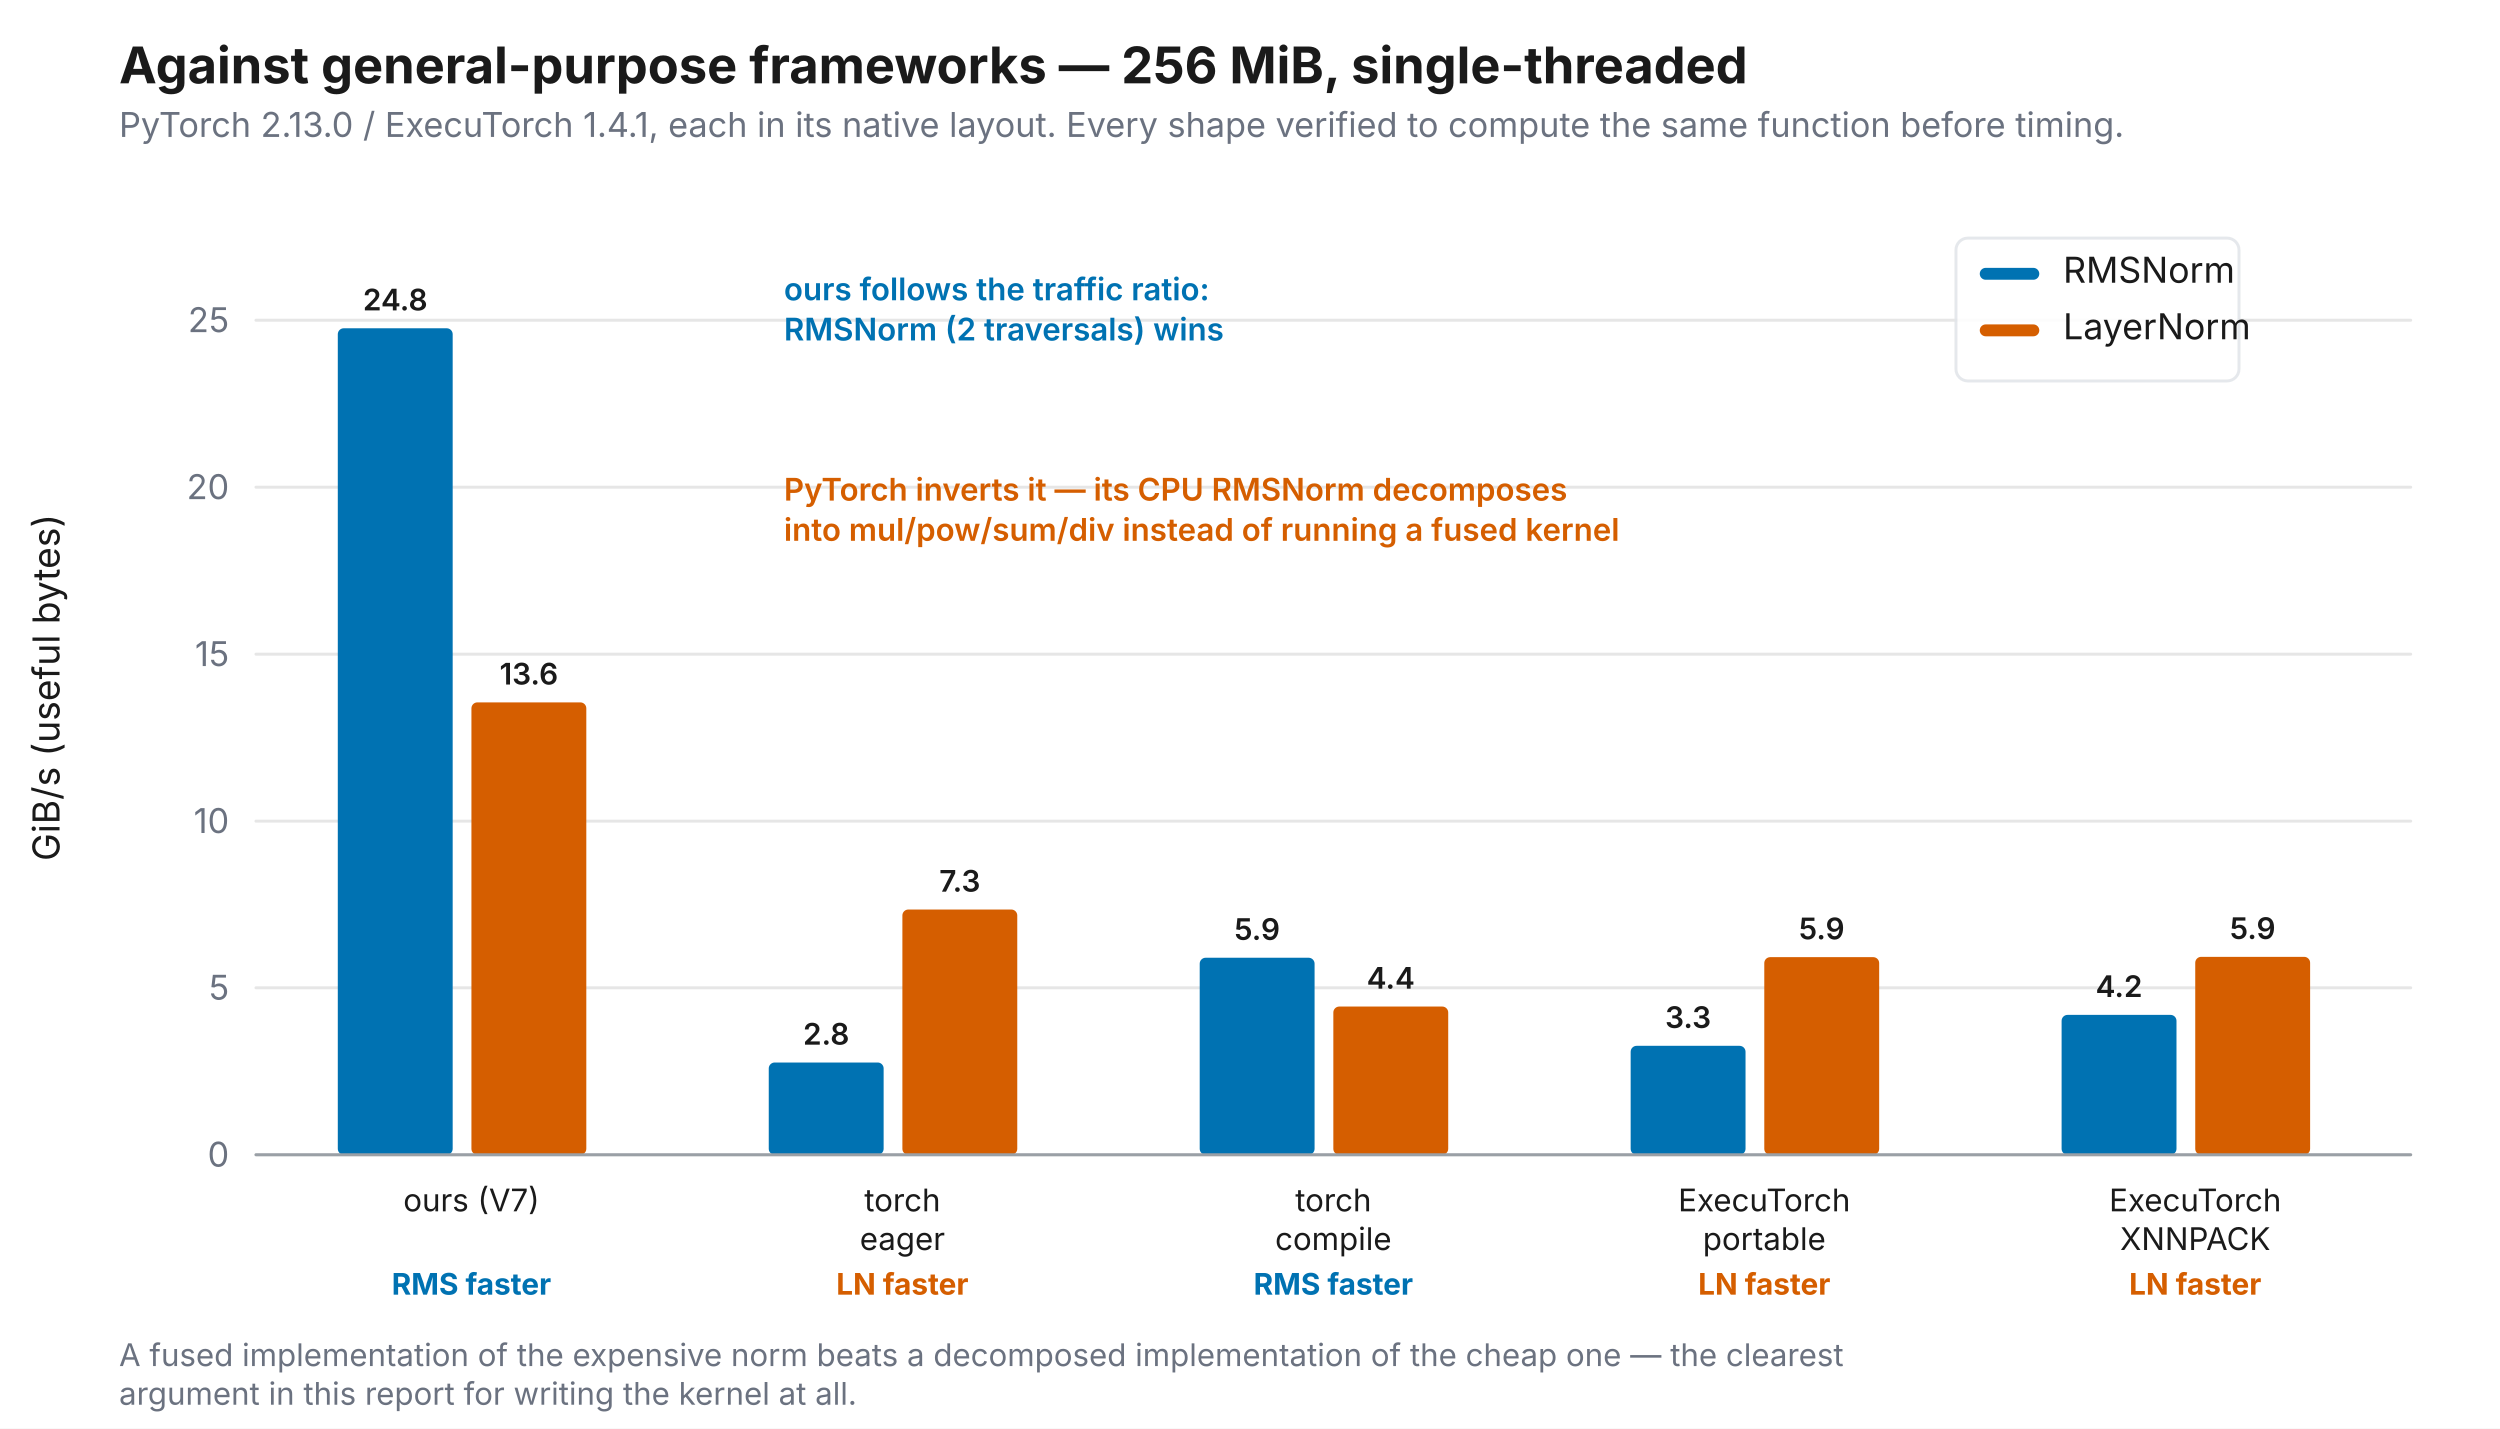
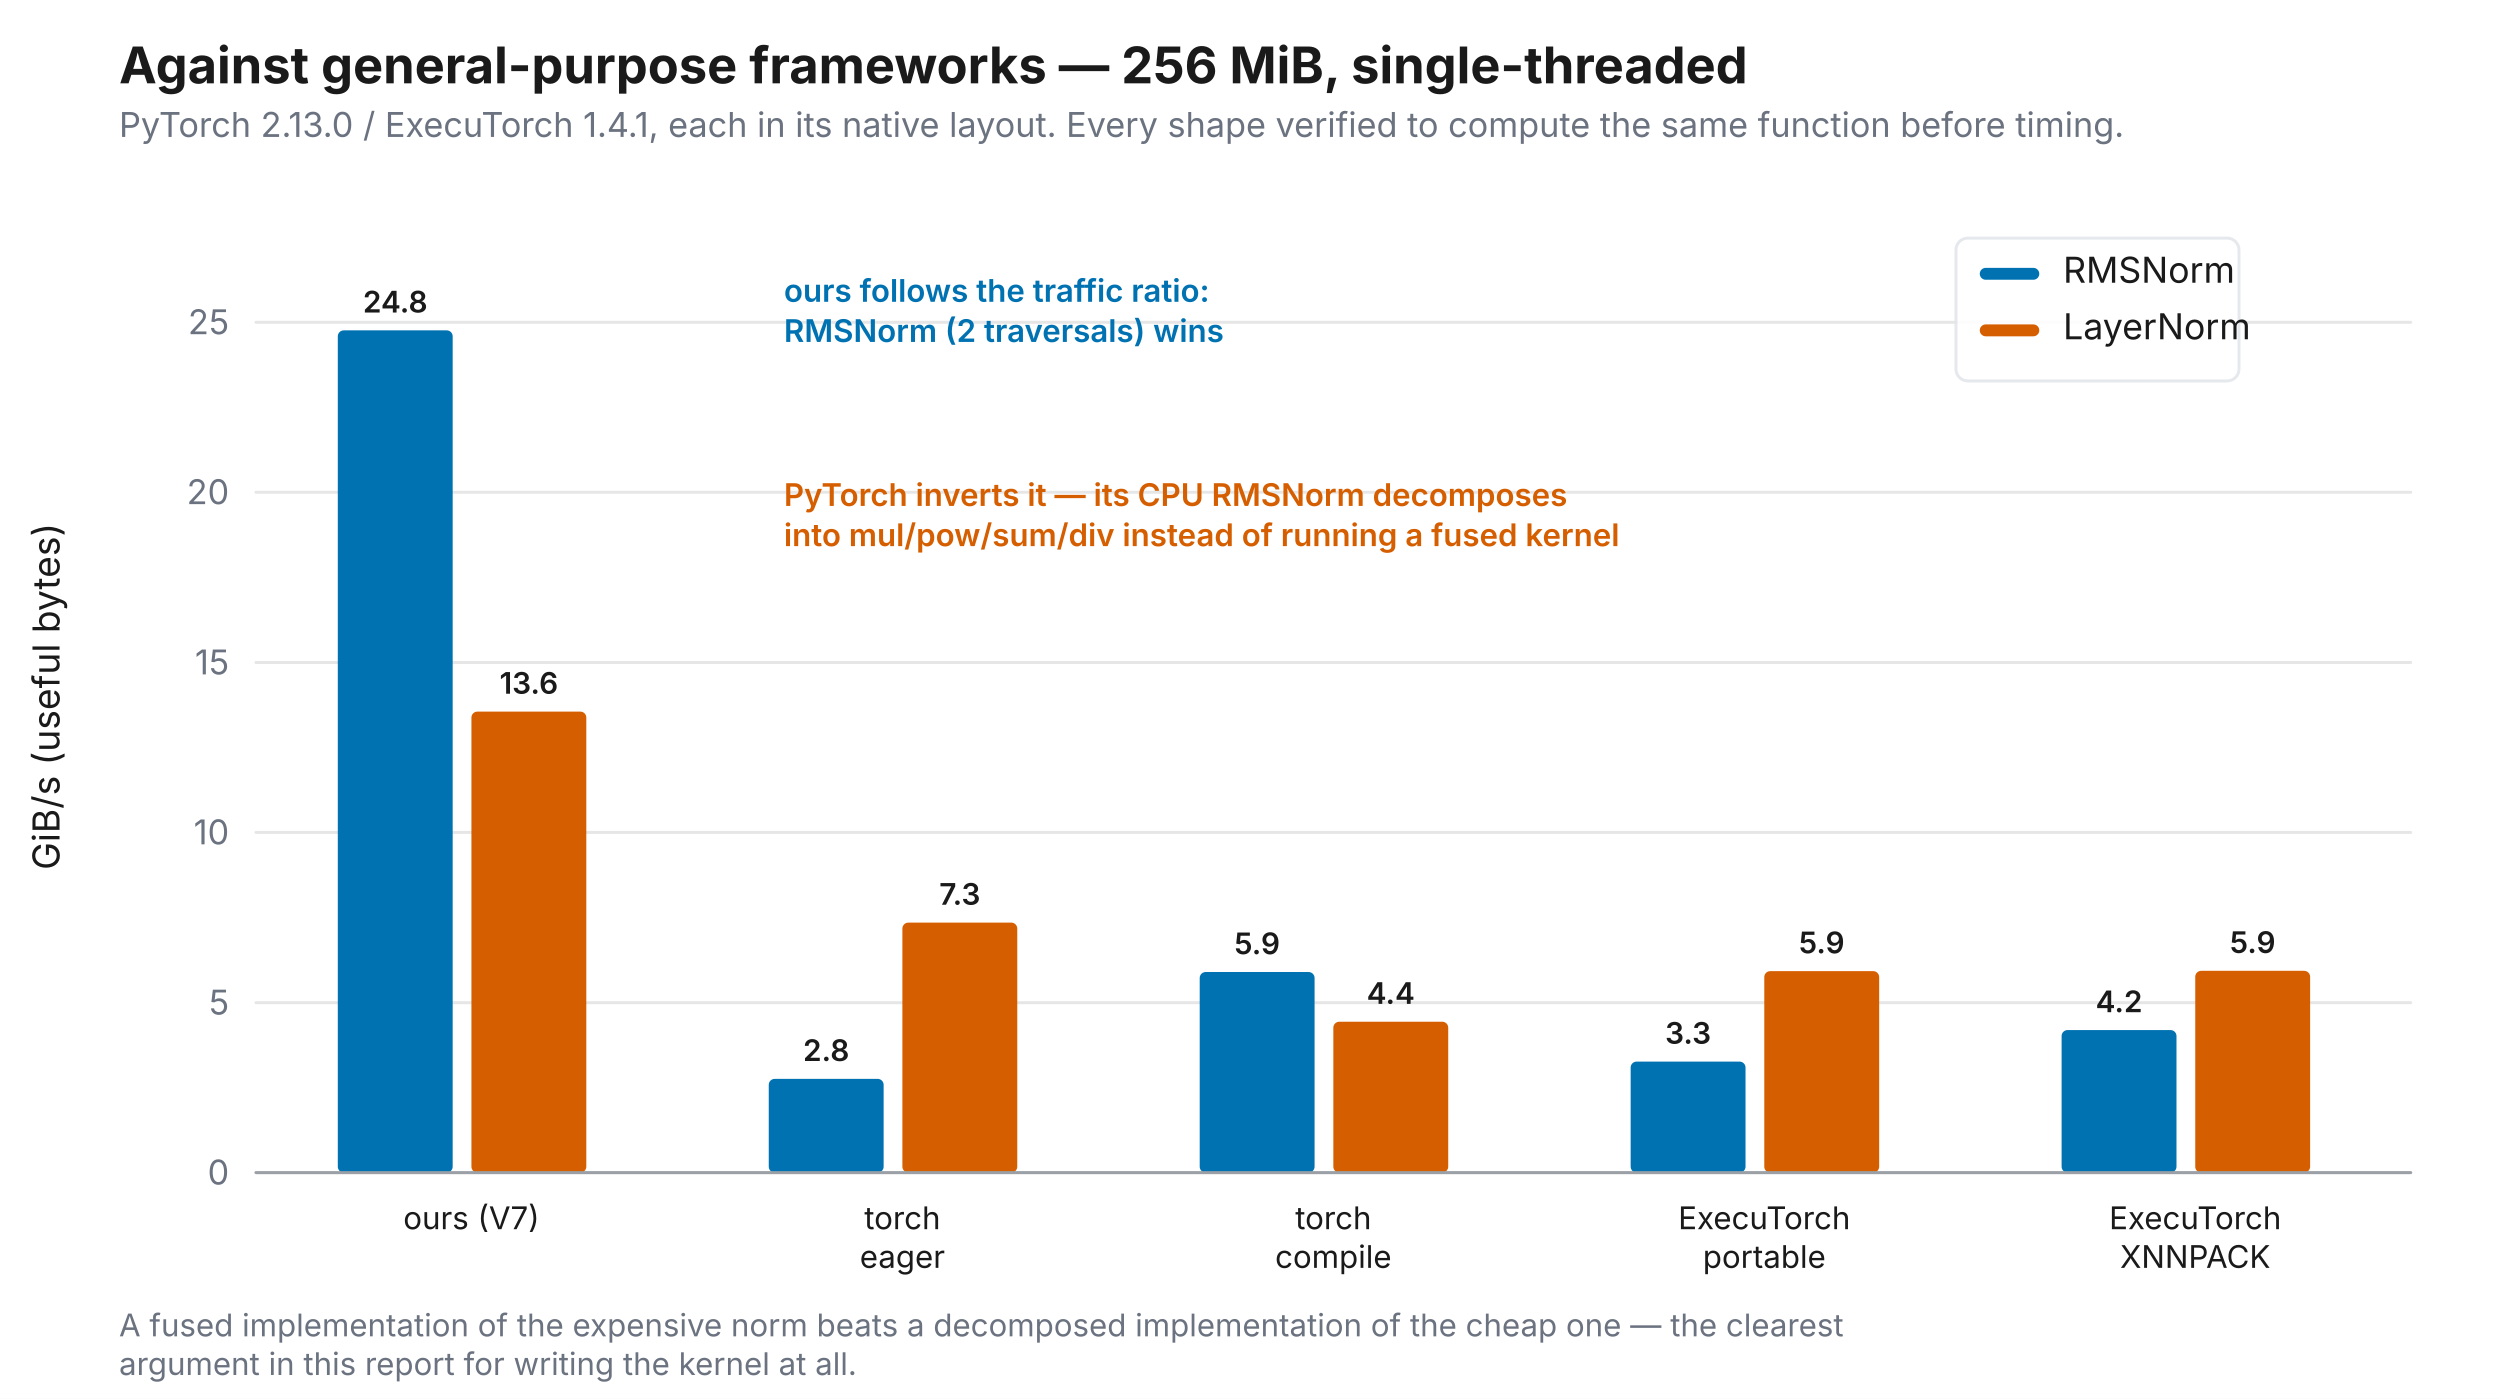
- <svg xmlns="http://www.w3.org/2000/svg" width="840" height="480" viewBox="0 0 840 480">
-   <rect width="840" height="480" fill="white" />
-   <line x1="86.0" y1="388.0" x2="810.0" y2="388.0" stroke="#e6e6e6" stroke-width="1.0" stroke-linecap="round" />
-   <text x="77.0" y="392.0" font-family="Inter,Helvetica Neue,Helvetica,Arial,sans-serif" font-size="11.5" text-anchor="end" fill="#6b7280" font-weight="400">0</text>
-   <line x1="86.0" y1="331.9" x2="810.0" y2="331.9" stroke="#e6e6e6" stroke-width="1.0" stroke-linecap="round" />
-   <text x="77.0" y="335.9" font-family="Inter,Helvetica Neue,Helvetica,Arial,sans-serif" font-size="11.5" text-anchor="end" fill="#6b7280" font-weight="400">5</text>
-   <line x1="86.0" y1="275.9" x2="810.0" y2="275.9" stroke="#e6e6e6" stroke-width="1.0" stroke-linecap="round" />
-   <text x="77.0" y="279.9" font-family="Inter,Helvetica Neue,Helvetica,Arial,sans-serif" font-size="11.5" text-anchor="end" fill="#6b7280" font-weight="400">10</text>
-   <line x1="86.0" y1="219.8" x2="810.0" y2="219.8" stroke="#e6e6e6" stroke-width="1.0" stroke-linecap="round" />
-   <text x="77.0" y="223.8" font-family="Inter,Helvetica Neue,Helvetica,Arial,sans-serif" font-size="11.5" text-anchor="end" fill="#6b7280" font-weight="400">15</text>
-   <line x1="86.0" y1="163.7" x2="810.0" y2="163.7" stroke="#e6e6e6" stroke-width="1.0" stroke-linecap="round" />
-   <text x="77.0" y="167.7" font-family="Inter,Helvetica Neue,Helvetica,Arial,sans-serif" font-size="11.5" text-anchor="end" fill="#6b7280" font-weight="400">20</text>
-   <line x1="86.0" y1="107.6" x2="810.0" y2="107.6" stroke="#e6e6e6" stroke-width="1.0" stroke-linecap="round" />
-   <text x="77.0" y="111.6" font-family="Inter,Helvetica Neue,Helvetica,Arial,sans-serif" font-size="11.5" text-anchor="end" fill="#6b7280" font-weight="400">25</text>
-   <rect x="113.5" y="110.3" width="38.6" height="277.7" rx="2" fill="#0072B2" opacity="1.0" />
-   <text x="132.8" y="104.3" font-family="Inter,Helvetica Neue,Helvetica,Arial,sans-serif" font-size="10" text-anchor="middle" fill="#1a1a1a" font-weight="600">24.8</text>
-   <rect x="158.4" y="236.0" width="38.6" height="152.0" rx="2" fill="#D55E00" opacity="1.0" />
-   <text x="177.7" y="230.0" font-family="Inter,Helvetica Neue,Helvetica,Arial,sans-serif" font-size="10" text-anchor="middle" fill="#1a1a1a" font-weight="600">13.6</text>
-   <rect x="258.3" y="357.0" width="38.6" height="31.0" rx="2" fill="#0072B2" opacity="1.0" />
-   <text x="277.6" y="351.0" font-family="Inter,Helvetica Neue,Helvetica,Arial,sans-serif" font-size="10" text-anchor="middle" fill="#1a1a1a" font-weight="600">2.8</text>
-   <rect x="303.2" y="305.6" width="38.6" height="82.4" rx="2" fill="#D55E00" opacity="1.0" />
-   <text x="322.5" y="299.6" font-family="Inter,Helvetica Neue,Helvetica,Arial,sans-serif" font-size="10" text-anchor="middle" fill="#1a1a1a" font-weight="600">7.3</text>
-   <rect x="403.1" y="321.8" width="38.6" height="66.2" rx="2" fill="#0072B2" opacity="1.0" />
-   <text x="422.4" y="315.8" font-family="Inter,Helvetica Neue,Helvetica,Arial,sans-serif" font-size="10" text-anchor="middle" fill="#1a1a1a" font-weight="600">5.9</text>
-   <rect x="448.0" y="338.2" width="38.6" height="49.8" rx="2" fill="#D55E00" opacity="1.0" />
-   <text x="467.3" y="332.2" font-family="Inter,Helvetica Neue,Helvetica,Arial,sans-serif" font-size="10" text-anchor="middle" fill="#1a1a1a" font-weight="600">4.4</text>
-   <rect x="547.9" y="351.4" width="38.6" height="36.6" rx="2" fill="#0072B2" opacity="1.0" />
-   <text x="567.2" y="345.4" font-family="Inter,Helvetica Neue,Helvetica,Arial,sans-serif" font-size="10" text-anchor="middle" fill="#1a1a1a" font-weight="600">3.3</text>
-   <rect x="592.8" y="321.6" width="38.6" height="66.4" rx="2" fill="#D55E00" opacity="1.0" />
-   <text x="612.1" y="315.6" font-family="Inter,Helvetica Neue,Helvetica,Arial,sans-serif" font-size="10" text-anchor="middle" fill="#1a1a1a" font-weight="600">5.9</text>
-   <rect x="692.7" y="341.0" width="38.6" height="47.0" rx="2" fill="#0072B2" opacity="1.0" />
-   <text x="712.0" y="335.0" font-family="Inter,Helvetica Neue,Helvetica,Arial,sans-serif" font-size="10" text-anchor="middle" fill="#1a1a1a" font-weight="600">4.2</text>
-   <rect x="737.6" y="321.5" width="38.6" height="66.5" rx="2" fill="#D55E00" opacity="1.0" />
-   <text x="756.9" y="315.5" font-family="Inter,Helvetica Neue,Helvetica,Arial,sans-serif" font-size="10" text-anchor="middle" fill="#1a1a1a" font-weight="600">5.9</text>
+ <svg xmlns="http://www.w3.org/2000/svg" width="840" height="470" viewBox="0 0 840 470">
+   <rect width="840" height="470" fill="white" />
+   <line x1="86.0" y1="394.0" x2="810.0" y2="394.0" stroke="#e6e6e6" stroke-width="1.0" stroke-linecap="round" />
+   <text x="77.0" y="398.0" font-family="Inter,Helvetica Neue,Helvetica,Arial,sans-serif" font-size="11.5" text-anchor="end" fill="#6b7280" font-weight="400">0</text>
+   <line x1="86.0" y1="336.9" x2="810.0" y2="336.9" stroke="#e6e6e6" stroke-width="1.0" stroke-linecap="round" />
+   <text x="77.0" y="340.9" font-family="Inter,Helvetica Neue,Helvetica,Arial,sans-serif" font-size="11.5" text-anchor="end" fill="#6b7280" font-weight="400">5</text>
+   <line x1="86.0" y1="279.7" x2="810.0" y2="279.7" stroke="#e6e6e6" stroke-width="1.0" stroke-linecap="round" />
+   <text x="77.0" y="283.7" font-family="Inter,Helvetica Neue,Helvetica,Arial,sans-serif" font-size="11.5" text-anchor="end" fill="#6b7280" font-weight="400">10</text>
+   <line x1="86.0" y1="222.6" x2="810.0" y2="222.6" stroke="#e6e6e6" stroke-width="1.0" stroke-linecap="round" />
+   <text x="77.0" y="226.6" font-family="Inter,Helvetica Neue,Helvetica,Arial,sans-serif" font-size="11.5" text-anchor="end" fill="#6b7280" font-weight="400">15</text>
+   <line x1="86.0" y1="165.4" x2="810.0" y2="165.4" stroke="#e6e6e6" stroke-width="1.0" stroke-linecap="round" />
+   <text x="77.0" y="169.4" font-family="Inter,Helvetica Neue,Helvetica,Arial,sans-serif" font-size="11.5" text-anchor="end" fill="#6b7280" font-weight="400">20</text>
+   <line x1="86.0" y1="108.3" x2="810.0" y2="108.3" stroke="#e6e6e6" stroke-width="1.0" stroke-linecap="round" />
+   <text x="77.0" y="112.3" font-family="Inter,Helvetica Neue,Helvetica,Arial,sans-serif" font-size="11.5" text-anchor="end" fill="#6b7280" font-weight="400">25</text>
+   <rect x="113.5" y="111.0" width="38.6" height="283.0" rx="2" fill="#0072B2" opacity="1.0" />
+   <text x="132.8" y="105.0" font-family="Inter,Helvetica Neue,Helvetica,Arial,sans-serif" font-size="10" text-anchor="middle" fill="#1a1a1a" font-weight="600">24.8</text>
+   <rect x="158.4" y="239.1" width="38.6" height="154.9" rx="2" fill="#D55E00" opacity="1.0" />
+   <text x="177.7" y="233.1" font-family="Inter,Helvetica Neue,Helvetica,Arial,sans-serif" font-size="10" text-anchor="middle" fill="#1a1a1a" font-weight="600">13.6</text>
+   <rect x="258.3" y="362.5" width="38.6" height="31.5" rx="2" fill="#0072B2" opacity="1.0" />
+   <text x="277.6" y="356.5" font-family="Inter,Helvetica Neue,Helvetica,Arial,sans-serif" font-size="10" text-anchor="middle" fill="#1a1a1a" font-weight="600">2.8</text>
+   <rect x="303.2" y="310.0" width="38.6" height="84.0" rx="2" fill="#D55E00" opacity="1.0" />
+   <text x="322.5" y="304.0" font-family="Inter,Helvetica Neue,Helvetica,Arial,sans-serif" font-size="10" text-anchor="middle" fill="#1a1a1a" font-weight="600">7.3</text>
+   <rect x="403.1" y="326.6" width="38.6" height="67.4" rx="2" fill="#0072B2" opacity="1.0" />
+   <text x="422.4" y="320.6" font-family="Inter,Helvetica Neue,Helvetica,Arial,sans-serif" font-size="10" text-anchor="middle" fill="#1a1a1a" font-weight="600">5.9</text>
+   <rect x="448.0" y="343.3" width="38.6" height="50.7" rx="2" fill="#D55E00" opacity="1.0" />
+   <text x="467.3" y="337.3" font-family="Inter,Helvetica Neue,Helvetica,Arial,sans-serif" font-size="10" text-anchor="middle" fill="#1a1a1a" font-weight="600">4.4</text>
+   <rect x="547.9" y="356.7" width="38.6" height="37.3" rx="2" fill="#0072B2" opacity="1.0" />
+   <text x="567.2" y="350.7" font-family="Inter,Helvetica Neue,Helvetica,Arial,sans-serif" font-size="10" text-anchor="middle" fill="#1a1a1a" font-weight="600">3.3</text>
+   <rect x="592.8" y="326.3" width="38.6" height="67.7" rx="2" fill="#D55E00" opacity="1.0" />
+   <text x="612.1" y="320.3" font-family="Inter,Helvetica Neue,Helvetica,Arial,sans-serif" font-size="10" text-anchor="middle" fill="#1a1a1a" font-weight="600">5.9</text>
+   <rect x="692.7" y="346.1" width="38.6" height="47.9" rx="2" fill="#0072B2" opacity="1.0" />
+   <text x="712.0" y="340.1" font-family="Inter,Helvetica Neue,Helvetica,Arial,sans-serif" font-size="10" text-anchor="middle" fill="#1a1a1a" font-weight="600">4.2</text>
+   <rect x="737.6" y="326.2" width="38.6" height="67.8" rx="2" fill="#D55E00" opacity="1.0" />
+   <text x="756.9" y="320.2" font-family="Inter,Helvetica Neue,Helvetica,Arial,sans-serif" font-size="10" text-anchor="middle" fill="#1a1a1a" font-weight="600">5.9</text>
  <text x="40.0" y="28.0" font-family="Inter,Helvetica Neue,Helvetica,Arial,sans-serif" font-size="17" text-anchor="start" fill="#1a1a1a" font-weight="700">Against general-purpose frameworks — 256 MiB, single-threaded</text>
  <text x="40.0" y="46.0" font-family="Inter,Helvetica Neue,Helvetica,Arial,sans-serif" font-size="11.5" text-anchor="start" fill="#6b7280" font-weight="400">PyTorch 2.13.0 / ExecuTorch 1.4.1, each in its native layout. Every shape verified to compute the same function before timing.</text>
-   <line x1="86.0" y1="388.0" x2="810.0" y2="388.0" stroke="#9aa0a6" stroke-width="1.0" stroke-linecap="round" />
-   <text x="20" y="231.0" font-family="Inter,Helvetica Neue,Helvetica,Arial,sans-serif" font-size="12.5" text-anchor="middle" fill="#1a1a1a" transform="rotate(-90 20 231.0)">GiB/s  (useful bytes)</text>
-   <text x="158.4" y="407.0" font-family="Inter,Helvetica Neue,Helvetica,Arial,sans-serif" font-size="10.5" text-anchor="middle" fill="#1a1a1a" font-weight="400">ours (V7)</text>
-   <text x="303.2" y="407.0" font-family="Inter,Helvetica Neue,Helvetica,Arial,sans-serif" font-size="10.5" text-anchor="middle" fill="#1a1a1a" font-weight="400">torch</text>
-   <text x="303.2" y="420.0" font-family="Inter,Helvetica Neue,Helvetica,Arial,sans-serif" font-size="10.5" text-anchor="middle" fill="#1a1a1a" font-weight="400">eager</text>
-   <text x="448.0" y="407.0" font-family="Inter,Helvetica Neue,Helvetica,Arial,sans-serif" font-size="10.5" text-anchor="middle" fill="#1a1a1a" font-weight="400">torch</text>
-   <text x="448.0" y="420.0" font-family="Inter,Helvetica Neue,Helvetica,Arial,sans-serif" font-size="10.5" text-anchor="middle" fill="#1a1a1a" font-weight="400">compile</text>
-   <text x="592.8" y="407.0" font-family="Inter,Helvetica Neue,Helvetica,Arial,sans-serif" font-size="10.5" text-anchor="middle" fill="#1a1a1a" font-weight="400">ExecuTorch</text>
-   <text x="592.8" y="420.0" font-family="Inter,Helvetica Neue,Helvetica,Arial,sans-serif" font-size="10.5" text-anchor="middle" fill="#1a1a1a" font-weight="400">portable</text>
-   <text x="737.6" y="407.0" font-family="Inter,Helvetica Neue,Helvetica,Arial,sans-serif" font-size="10.5" text-anchor="middle" fill="#1a1a1a" font-weight="400">ExecuTorch</text>
-   <text x="737.6" y="420.0" font-family="Inter,Helvetica Neue,Helvetica,Arial,sans-serif" font-size="10.5" text-anchor="middle" fill="#1a1a1a" font-weight="400">XNNPACK</text>
-   <text x="158.4" y="435.0" font-family="Inter,Helvetica Neue,Helvetica,Arial,sans-serif" font-size="10" text-anchor="middle" fill="#0072B2" font-weight="700">RMS faster</text>
-   <text x="303.2" y="435.0" font-family="Inter,Helvetica Neue,Helvetica,Arial,sans-serif" font-size="10" text-anchor="middle" fill="#D55E00" font-weight="700">LN faster</text>
-   <text x="448.0" y="435.0" font-family="Inter,Helvetica Neue,Helvetica,Arial,sans-serif" font-size="10" text-anchor="middle" fill="#0072B2" font-weight="700">RMS faster</text>
-   <text x="592.8" y="435.0" font-family="Inter,Helvetica Neue,Helvetica,Arial,sans-serif" font-size="10" text-anchor="middle" fill="#D55E00" font-weight="700">LN faster</text>
-   <text x="737.6" y="435.0" font-family="Inter,Helvetica Neue,Helvetica,Arial,sans-serif" font-size="10" text-anchor="middle" fill="#D55E00" font-weight="700">LN faster</text>
-   <text x="263.4" y="100.9" font-family="Inter,Helvetica Neue,Helvetica,Arial,sans-serif" font-size="10.5" text-anchor="start" fill="#0072B2" font-weight="600">ours follows the traffic ratio:</text>
-   <text x="263.4" y="114.4" font-family="Inter,Helvetica Neue,Helvetica,Arial,sans-serif" font-size="10.5" text-anchor="start" fill="#0072B2" font-weight="600">RMSNorm (2 traversals) wins</text>
-   <text x="263.4" y="168.2" font-family="Inter,Helvetica Neue,Helvetica,Arial,sans-serif" font-size="10.5" text-anchor="start" fill="#D55E00" font-weight="600">PyTorch inverts it — its CPU RMSNorm decomposes</text>
-   <text x="263.4" y="181.7" font-family="Inter,Helvetica Neue,Helvetica,Arial,sans-serif" font-size="10.5" text-anchor="start" fill="#D55E00" font-weight="600">into mul/pow/sum/div instead of running a fused kernel</text>
+   <line x1="86.0" y1="394.0" x2="810.0" y2="394.0" stroke="#9aa0a6" stroke-width="1.0" stroke-linecap="round" />
+   <text x="20" y="234.0" font-family="Inter,Helvetica Neue,Helvetica,Arial,sans-serif" font-size="12.5" text-anchor="middle" fill="#1a1a1a" transform="rotate(-90 20 234.0)">GiB/s  (useful bytes)</text>
+   <text x="158.4" y="413.0" font-family="Inter,Helvetica Neue,Helvetica,Arial,sans-serif" font-size="10.5" text-anchor="middle" fill="#1a1a1a" font-weight="400">ours (V7)</text>
+   <text x="303.2" y="413.0" font-family="Inter,Helvetica Neue,Helvetica,Arial,sans-serif" font-size="10.5" text-anchor="middle" fill="#1a1a1a" font-weight="400">torch</text>
+   <text x="303.2" y="426.0" font-family="Inter,Helvetica Neue,Helvetica,Arial,sans-serif" font-size="10.5" text-anchor="middle" fill="#1a1a1a" font-weight="400">eager</text>
+   <text x="448.0" y="413.0" font-family="Inter,Helvetica Neue,Helvetica,Arial,sans-serif" font-size="10.5" text-anchor="middle" fill="#1a1a1a" font-weight="400">torch</text>
+   <text x="448.0" y="426.0" font-family="Inter,Helvetica Neue,Helvetica,Arial,sans-serif" font-size="10.5" text-anchor="middle" fill="#1a1a1a" font-weight="400">compile</text>
+   <text x="592.8" y="413.0" font-family="Inter,Helvetica Neue,Helvetica,Arial,sans-serif" font-size="10.5" text-anchor="middle" fill="#1a1a1a" font-weight="400">ExecuTorch</text>
+   <text x="592.8" y="426.0" font-family="Inter,Helvetica Neue,Helvetica,Arial,sans-serif" font-size="10.5" text-anchor="middle" fill="#1a1a1a" font-weight="400">portable</text>
+   <text x="737.6" y="413.0" font-family="Inter,Helvetica Neue,Helvetica,Arial,sans-serif" font-size="10.5" text-anchor="middle" fill="#1a1a1a" font-weight="400">ExecuTorch</text>
+   <text x="737.6" y="426.0" font-family="Inter,Helvetica Neue,Helvetica,Arial,sans-serif" font-size="10.5" text-anchor="middle" fill="#1a1a1a" font-weight="400">XNNPACK</text>
+   <text x="263.4" y="101.4" font-family="Inter,Helvetica Neue,Helvetica,Arial,sans-serif" font-size="10.5" text-anchor="start" fill="#0072B2" font-weight="600">ours follows the traffic ratio:</text>
+   <text x="263.4" y="114.9" font-family="Inter,Helvetica Neue,Helvetica,Arial,sans-serif" font-size="10.5" text-anchor="start" fill="#0072B2" font-weight="600">RMSNorm (2 traversals) wins</text>
+   <text x="263.4" y="170.0" font-family="Inter,Helvetica Neue,Helvetica,Arial,sans-serif" font-size="10.5" text-anchor="start" fill="#D55E00" font-weight="600">PyTorch inverts it — its CPU RMSNorm decomposes</text>
+   <text x="263.4" y="183.5" font-family="Inter,Helvetica Neue,Helvetica,Arial,sans-serif" font-size="10.5" text-anchor="start" fill="#D55E00" font-weight="600">into mul/pow/sum/div instead of running a fused kernel</text>
  <rect x="657.2" y="80.0" width="95.1" height="48.0" rx="4" fill="white" opacity="0.88" stroke="#e2e5e9" stroke-width="1.0" />
  <rect x="665.2" y="90.0" width="20.0" height="4.0" rx="2" fill="#0072B2" opacity="1.0" />
  <text x="693.2" y="95.0" font-family="Inter,Helvetica Neue,Helvetica,Arial,sans-serif" font-size="12" text-anchor="start" fill="#1a1a1a" font-weight="400">RMSNorm</text>
  <rect x="665.2" y="109.0" width="20.0" height="4.0" rx="2" fill="#D55E00" opacity="1.0" />
  <text x="693.2" y="114.0" font-family="Inter,Helvetica Neue,Helvetica,Arial,sans-serif" font-size="12" text-anchor="start" fill="#1a1a1a" font-weight="400">LayerNorm</text>
-   <text x="40.0" y="459.0" font-family="Inter,Helvetica Neue,Helvetica,Arial,sans-serif" font-size="10.5" text-anchor="start" fill="#6b7280" font-weight="400">A fused implementation of the expensive norm beats a decomposed implementation of the cheap one — the clearest</text>
-   <text x="40.0" y="472.0" font-family="Inter,Helvetica Neue,Helvetica,Arial,sans-serif" font-size="10.5" text-anchor="start" fill="#6b7280" font-weight="400">argument in this report for writing the kernel at all.</text>
+   <text x="40.0" y="449.0" font-family="Inter,Helvetica Neue,Helvetica,Arial,sans-serif" font-size="10.5" text-anchor="start" fill="#6b7280" font-weight="400">A fused implementation of the expensive norm beats a decomposed implementation of the cheap one — the clearest</text>
+   <text x="40.0" y="462.0" font-family="Inter,Helvetica Neue,Helvetica,Arial,sans-serif" font-size="10.5" text-anchor="start" fill="#6b7280" font-weight="400">argument in this report for writing the kernel at all.</text>
</svg>
